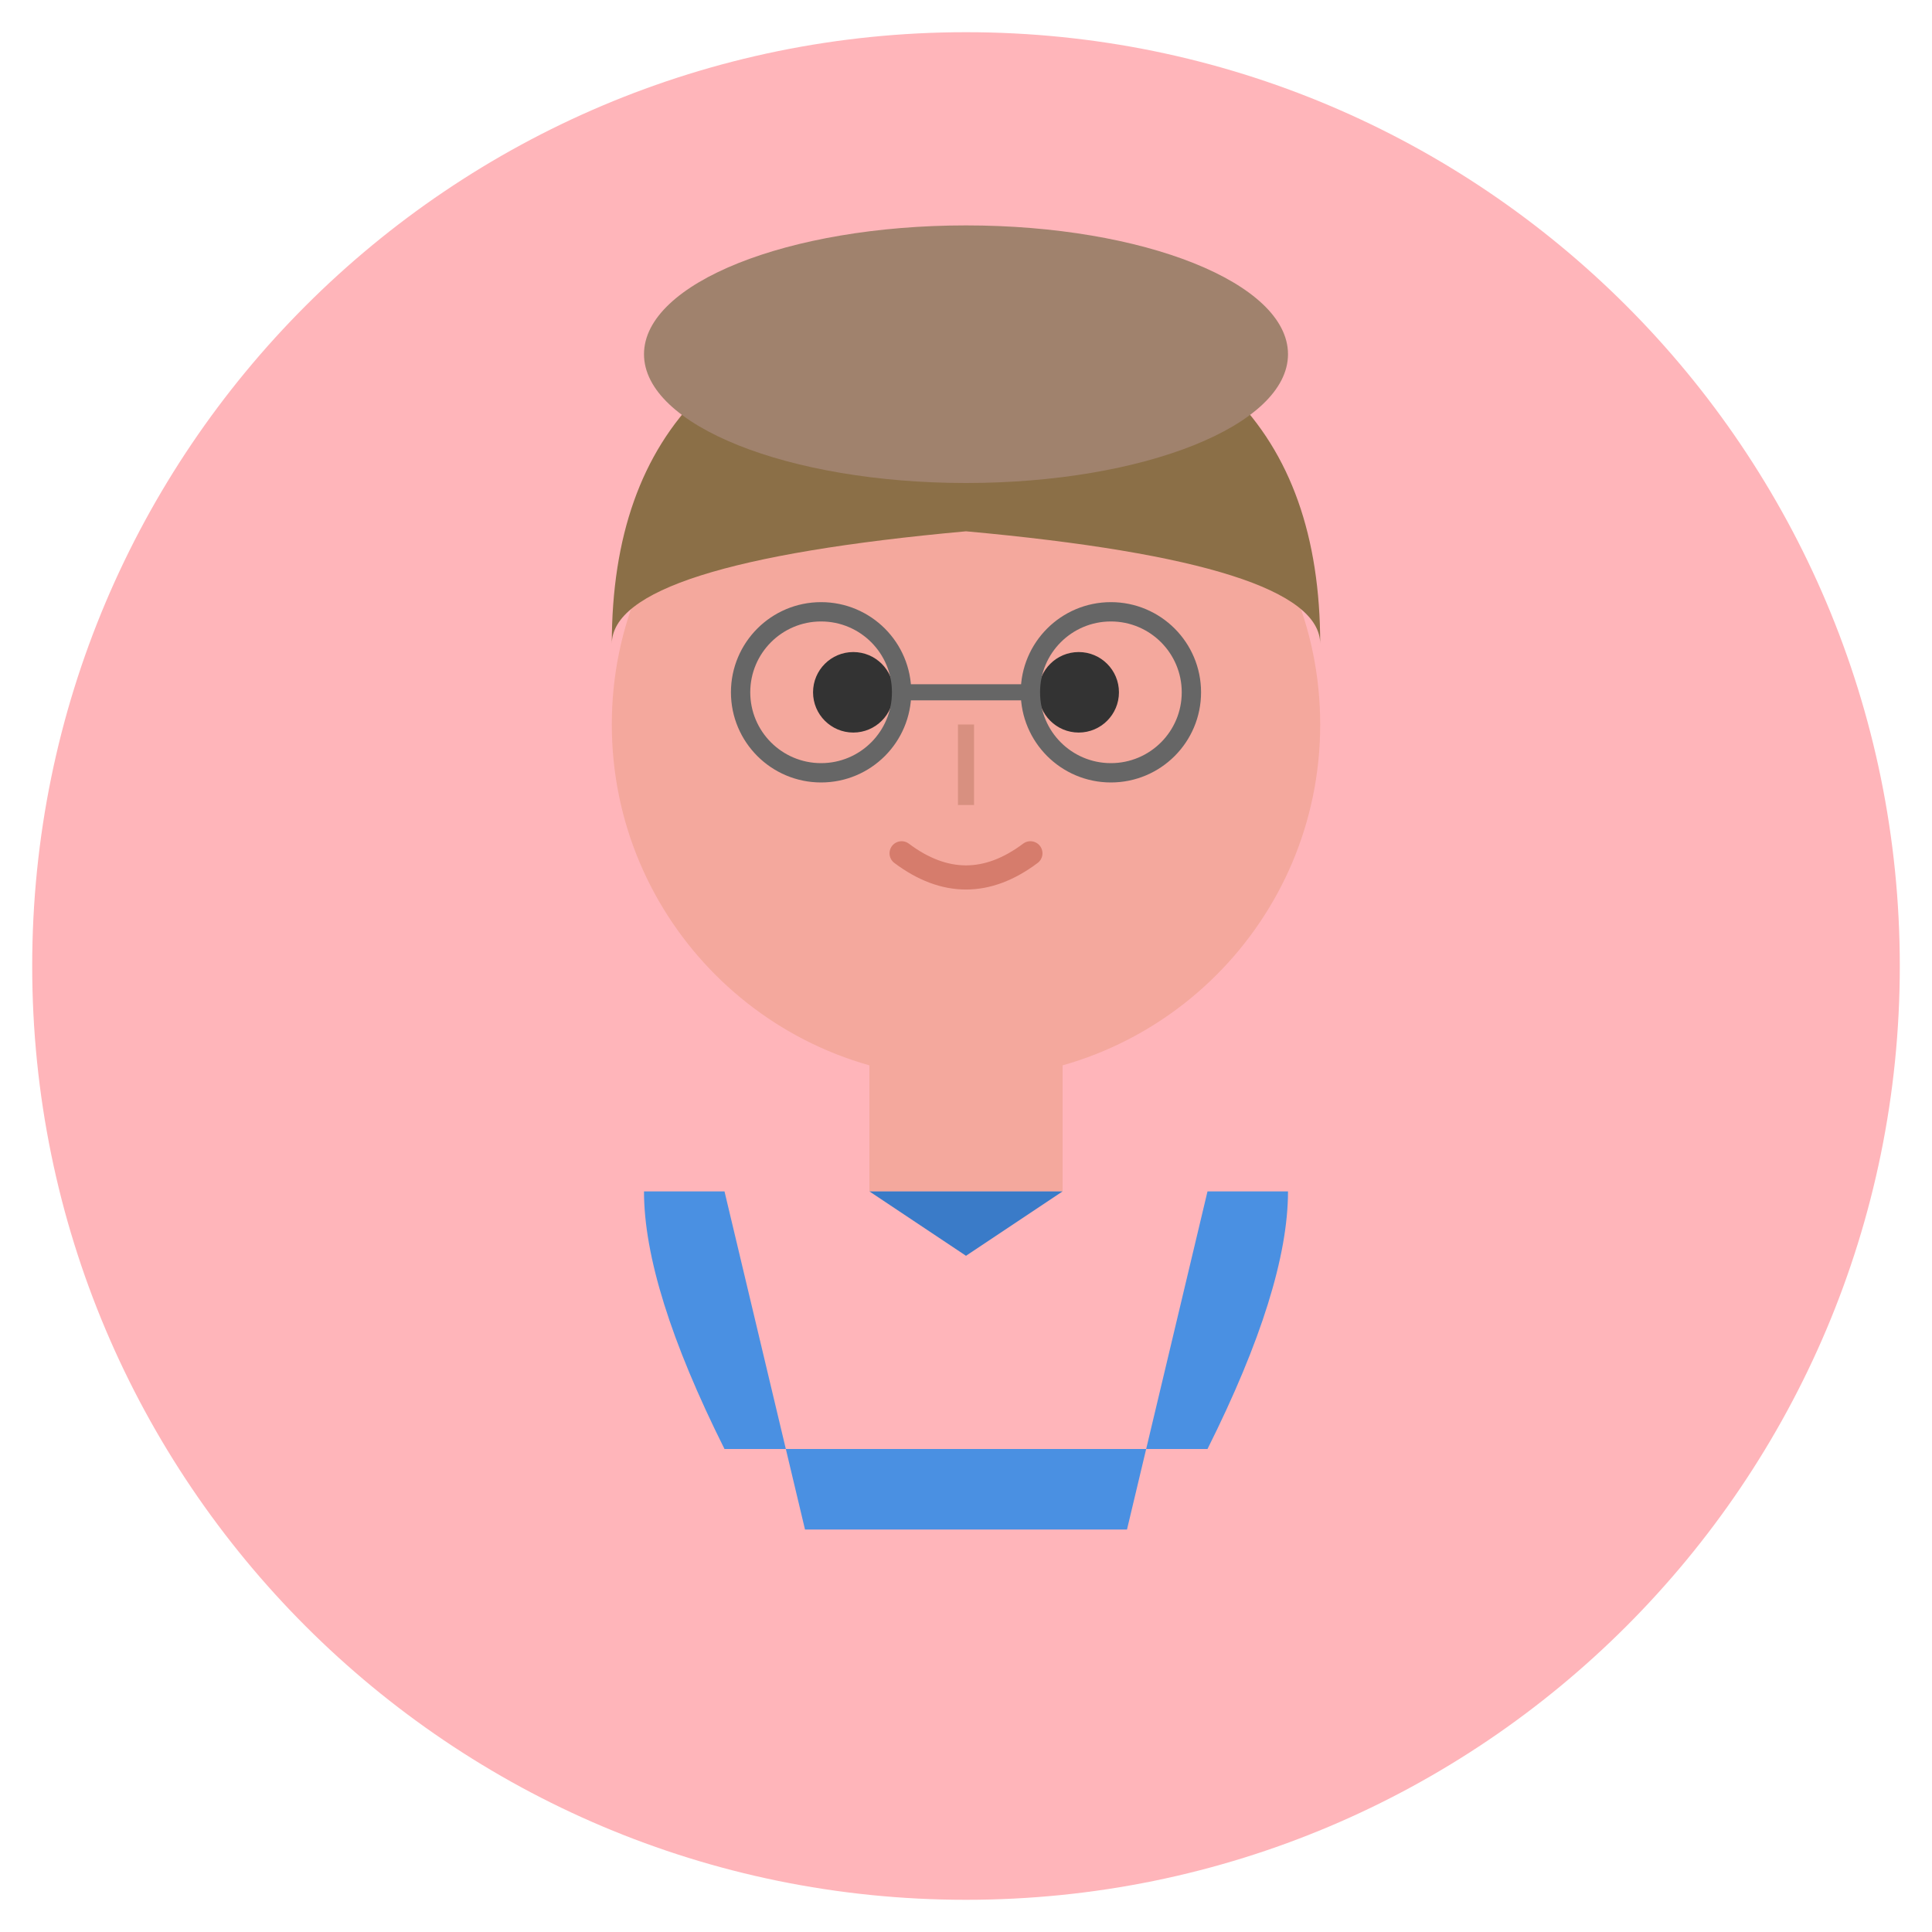
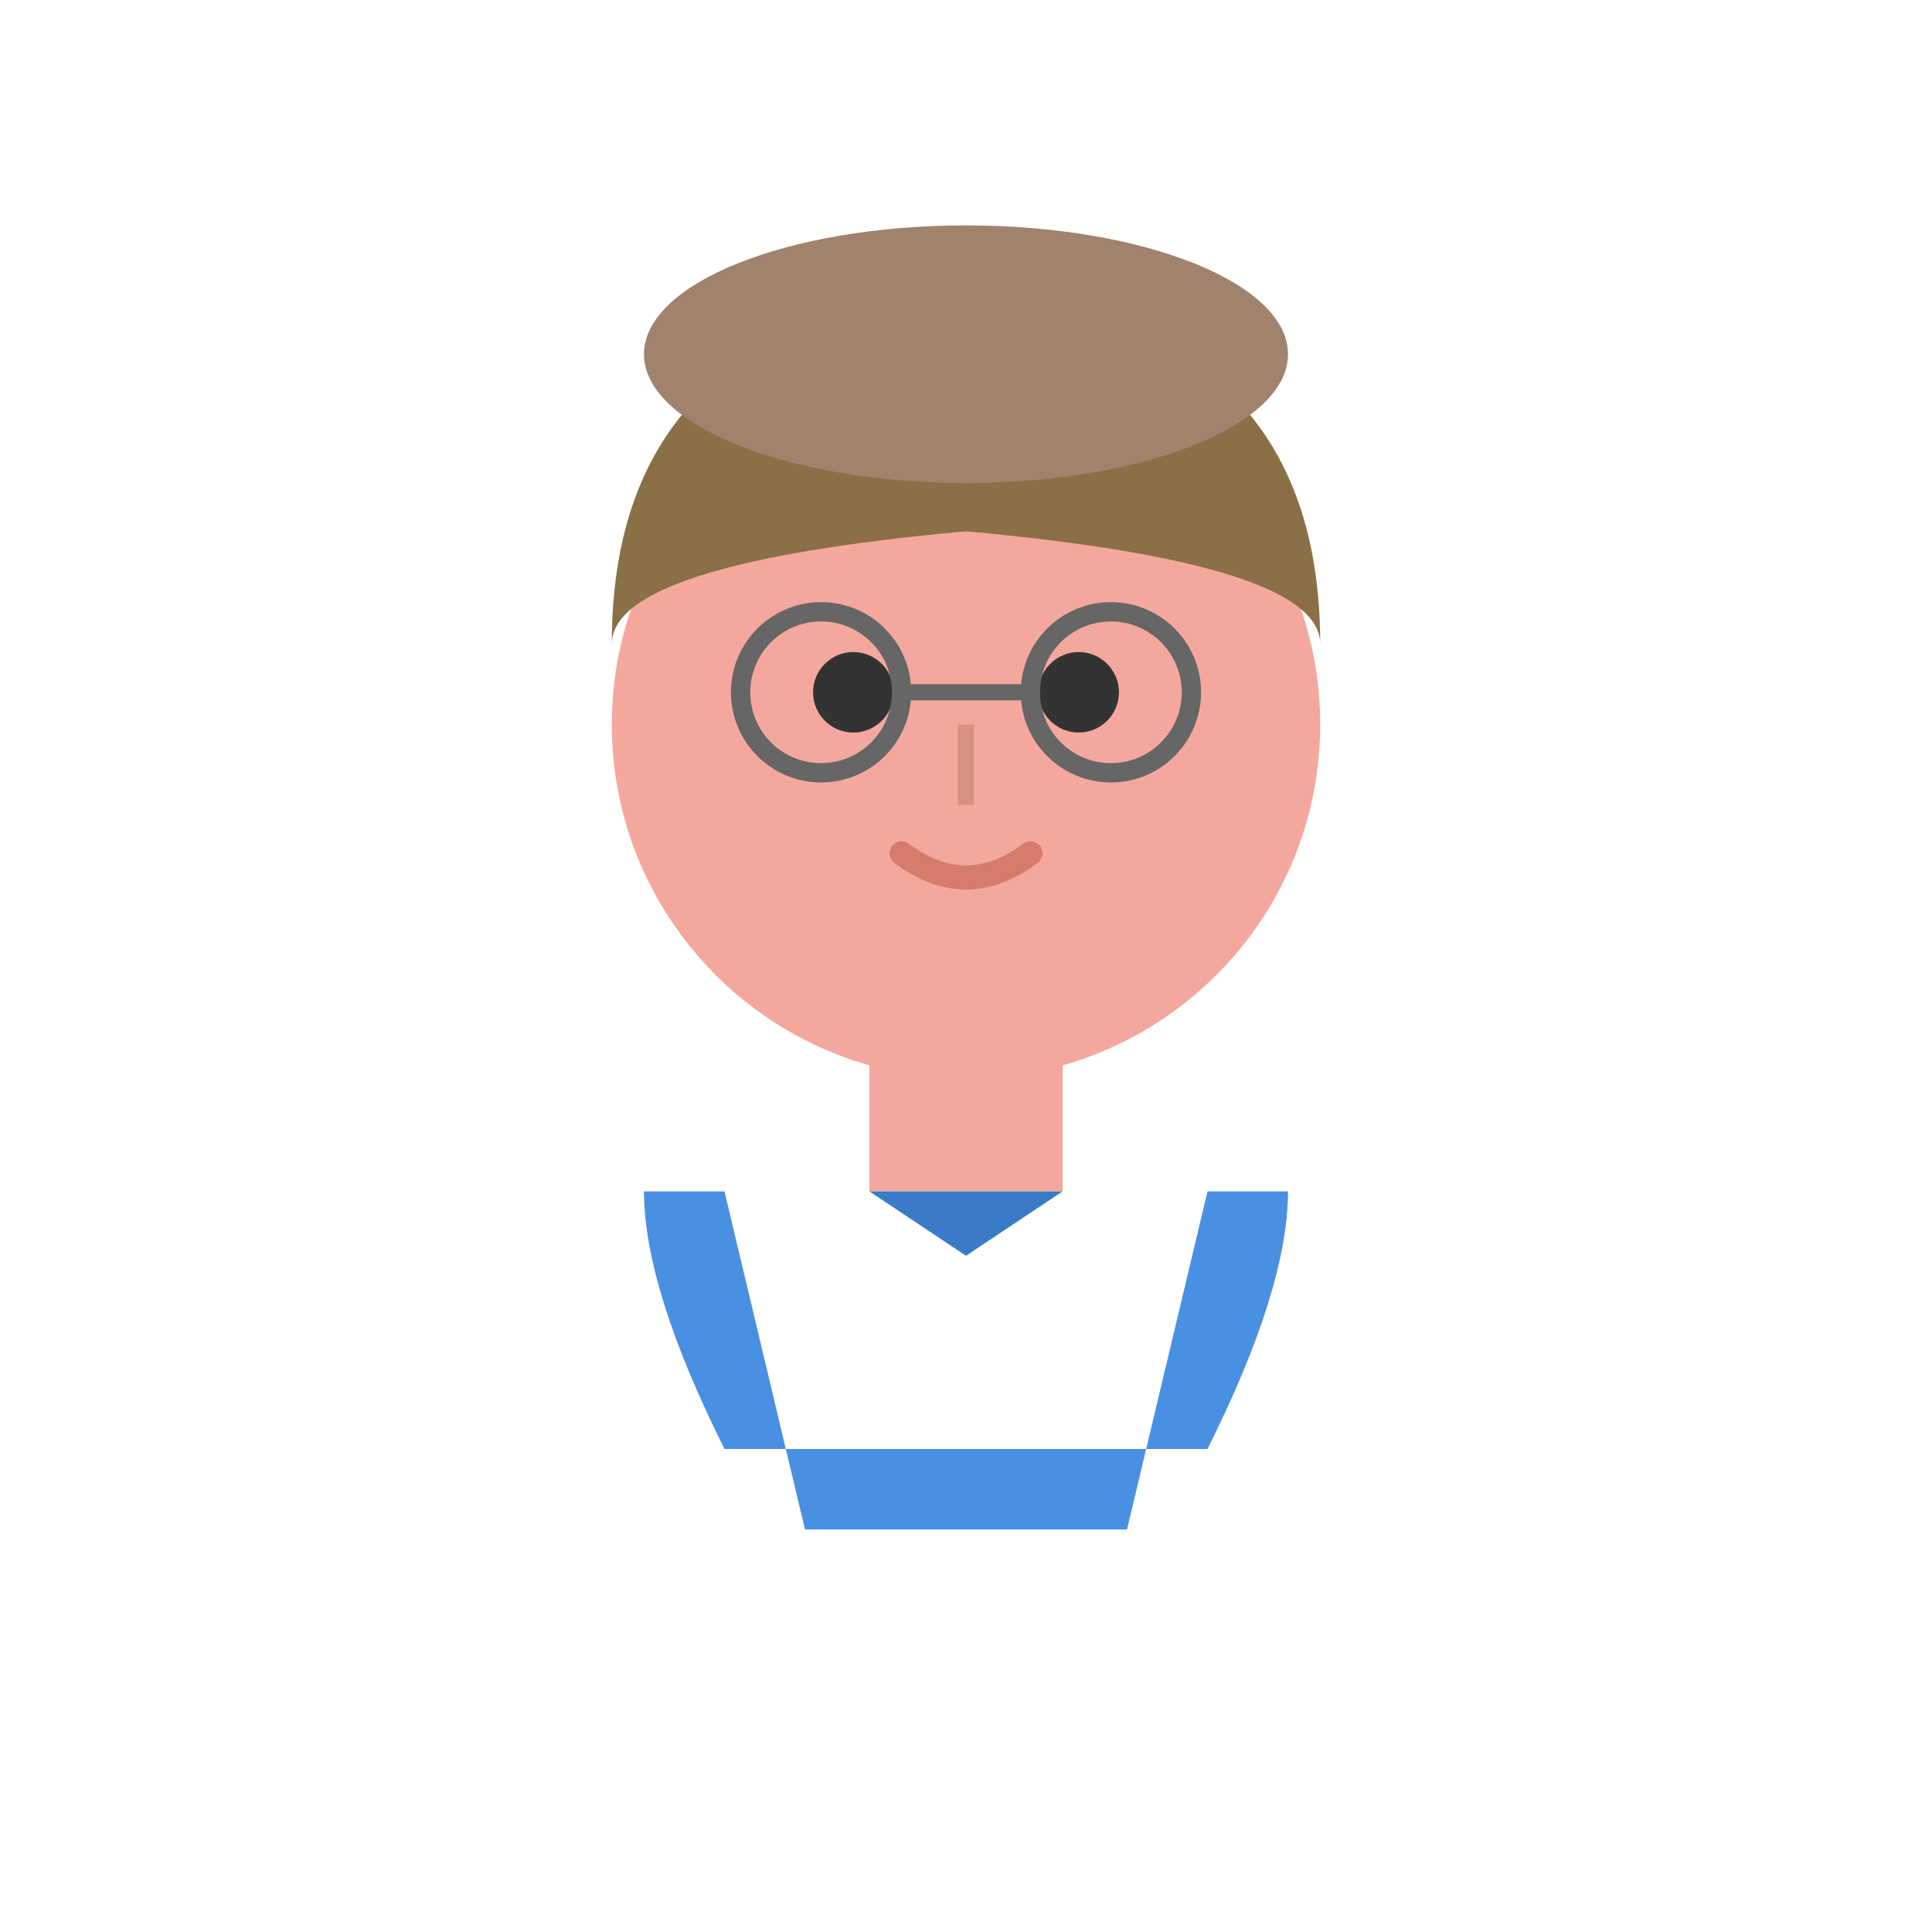
<svg xmlns="http://www.w3.org/2000/svg" viewBox="0 0 120 120">
-   <circle cx="60" cy="60" r="58" fill="#FFB5BA" />
  <circle cx="60" cy="45" r="22" fill="#F4A89D" />
  <path d="M 38 40 Q 38 20 60 18 Q 82 20 82 40 Q 82 35 60 33 Q 38 35 38 40" fill="#8B6F47" />
  <ellipse cx="60" cy="22" rx="20" ry="8" fill="#A0826D" />
  <circle cx="53" cy="43" r="2.5" fill="#333333" />
  <circle cx="67" cy="43" r="2.5" fill="#333333" />
  <circle cx="51" cy="43" r="5" fill="none" stroke="#666666" stroke-width="1.2" />
  <circle cx="69" cy="43" r="5" fill="none" stroke="#666666" stroke-width="1.2" />
  <line x1="56" y1="43" x2="64" y2="43" stroke="#666666" stroke-width="1" />
  <line x1="60" y1="45" x2="60" y2="50" stroke="#D89080" stroke-width="1" />
  <path d="M 56 53 Q 60 56 64 53" stroke="#D67C6C" stroke-width="1.5" fill="none" stroke-linecap="round" />
  <rect x="54" y="66" width="12" height="8" fill="#F4A89D" />
  <path d="M 40 74 L 45 74 L 50 95 L 70 95 L 75 74 L 80 74 Q 80 80 75 90 L 45 90 Q 40 80 40 74" fill="#4A90E2" />
  <path d="M 54 74 L 60 78 L 66 74" fill="#3A7BC8" />
</svg>
